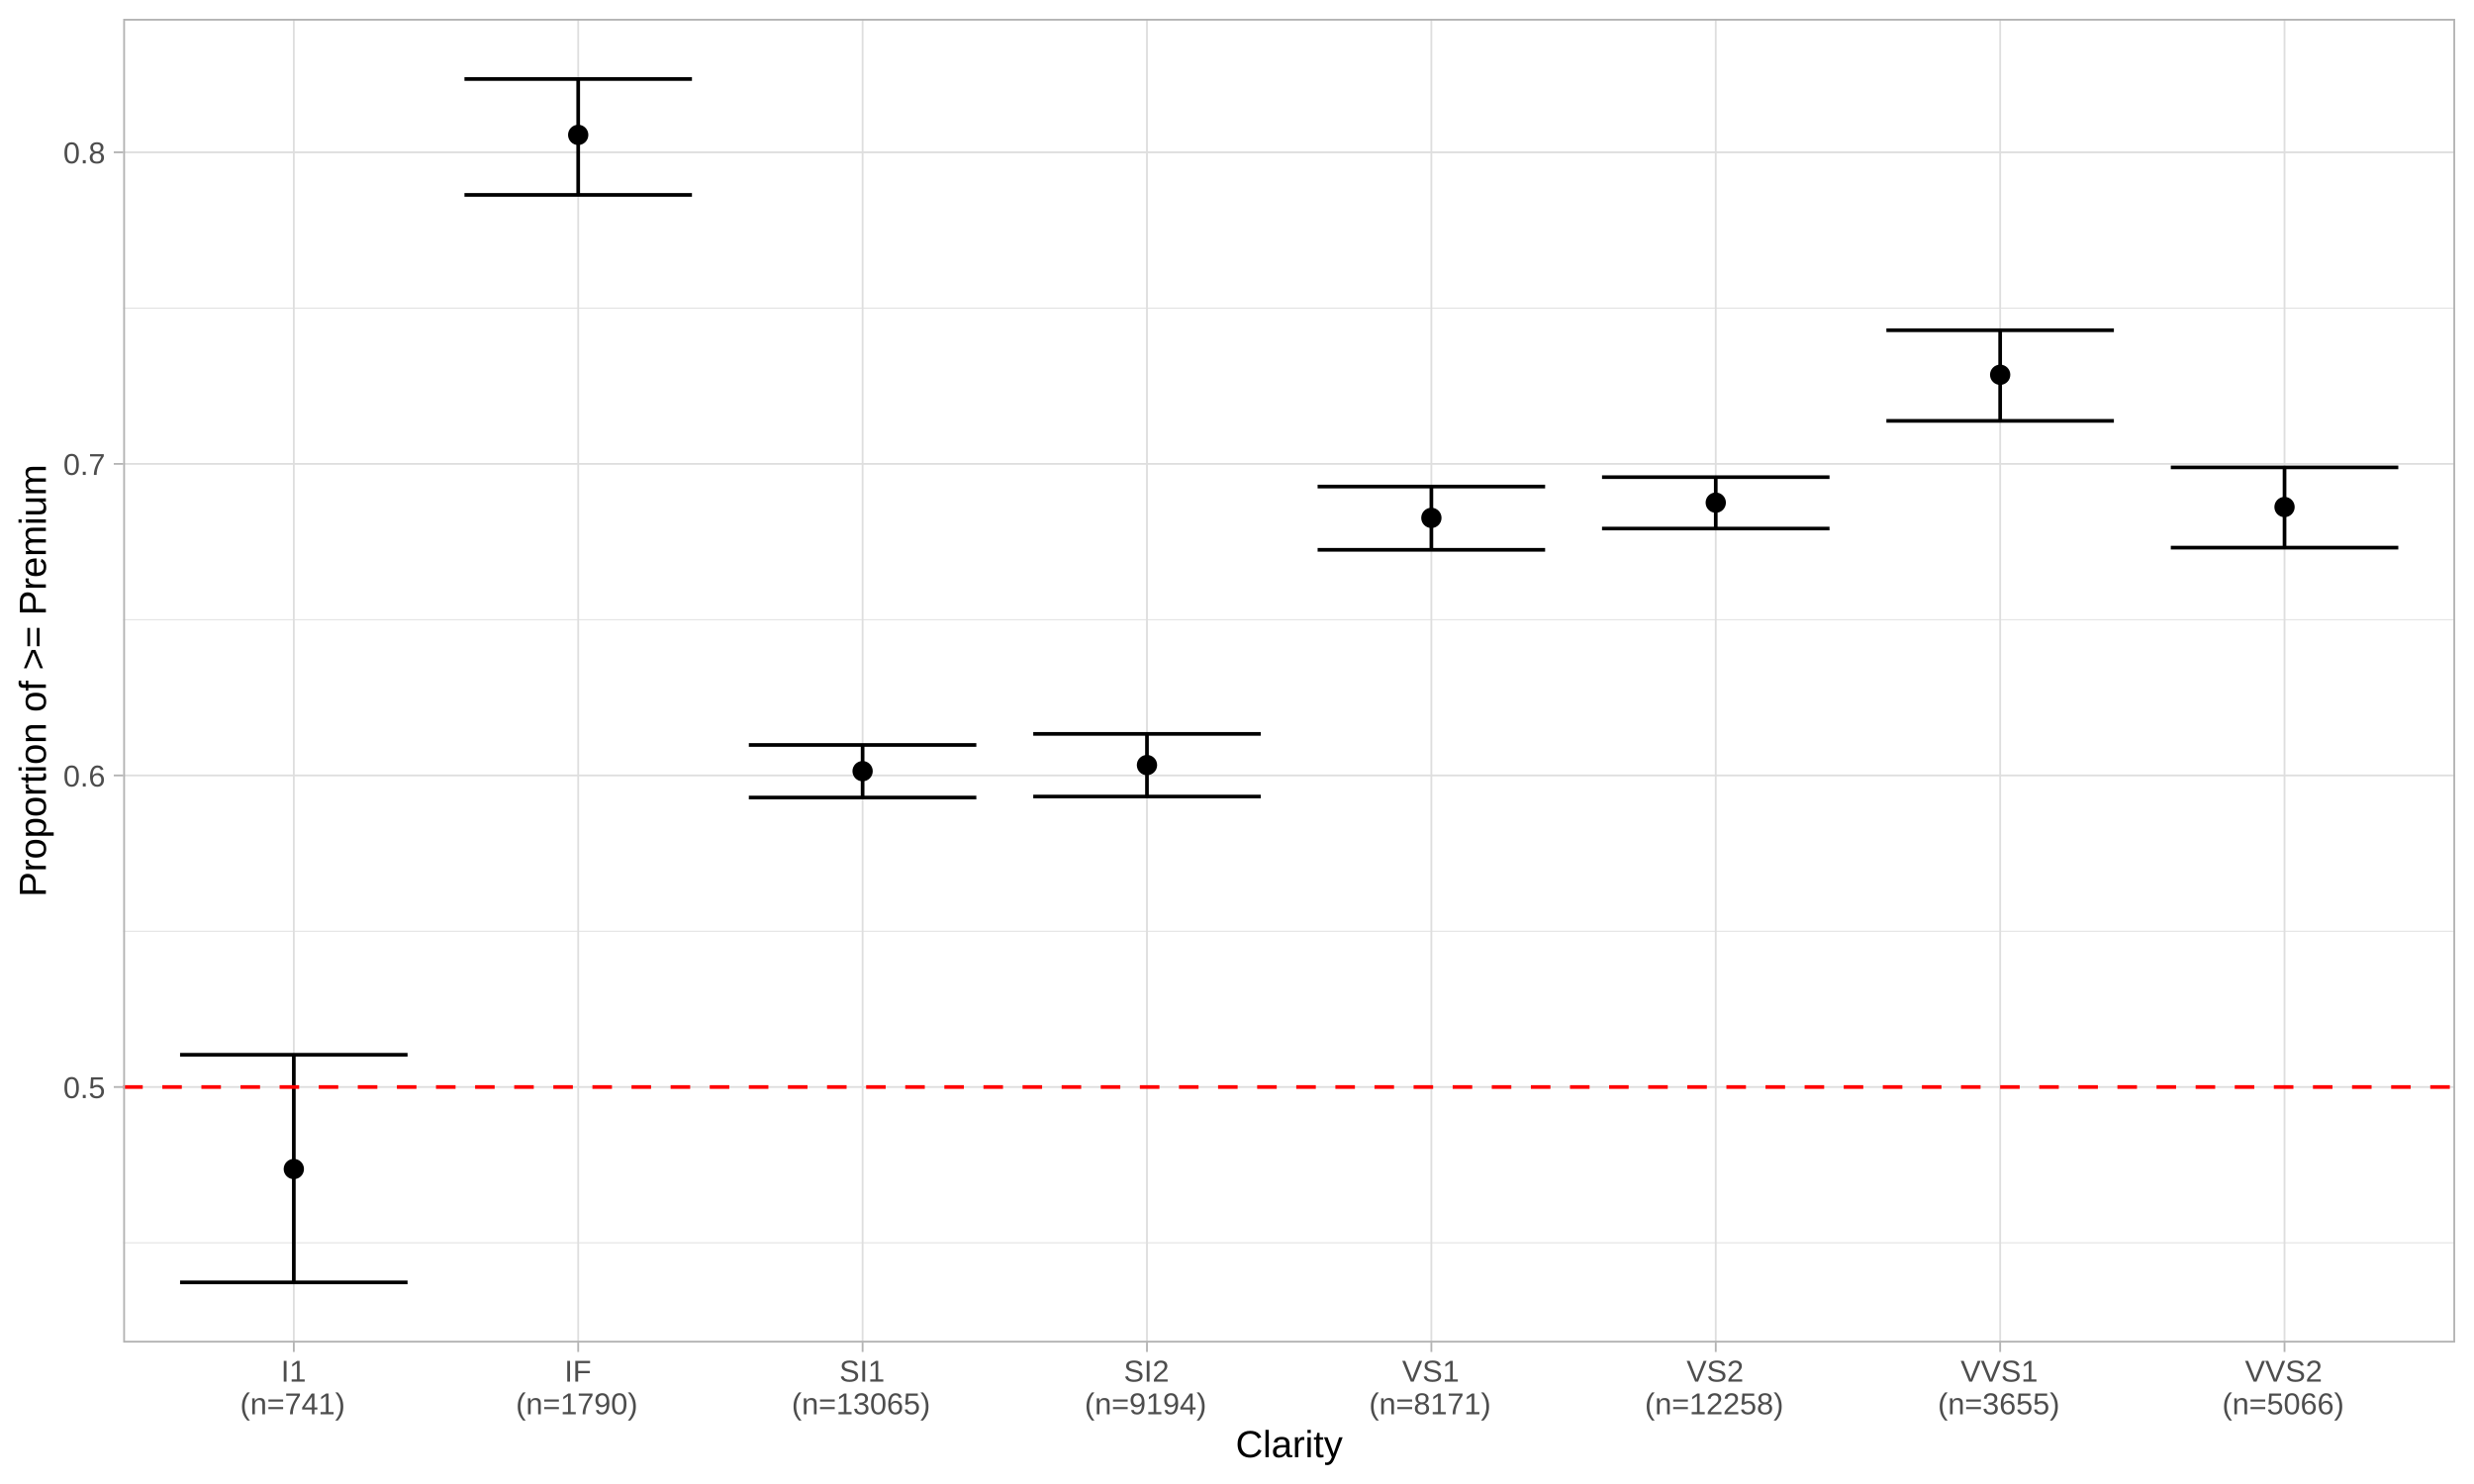
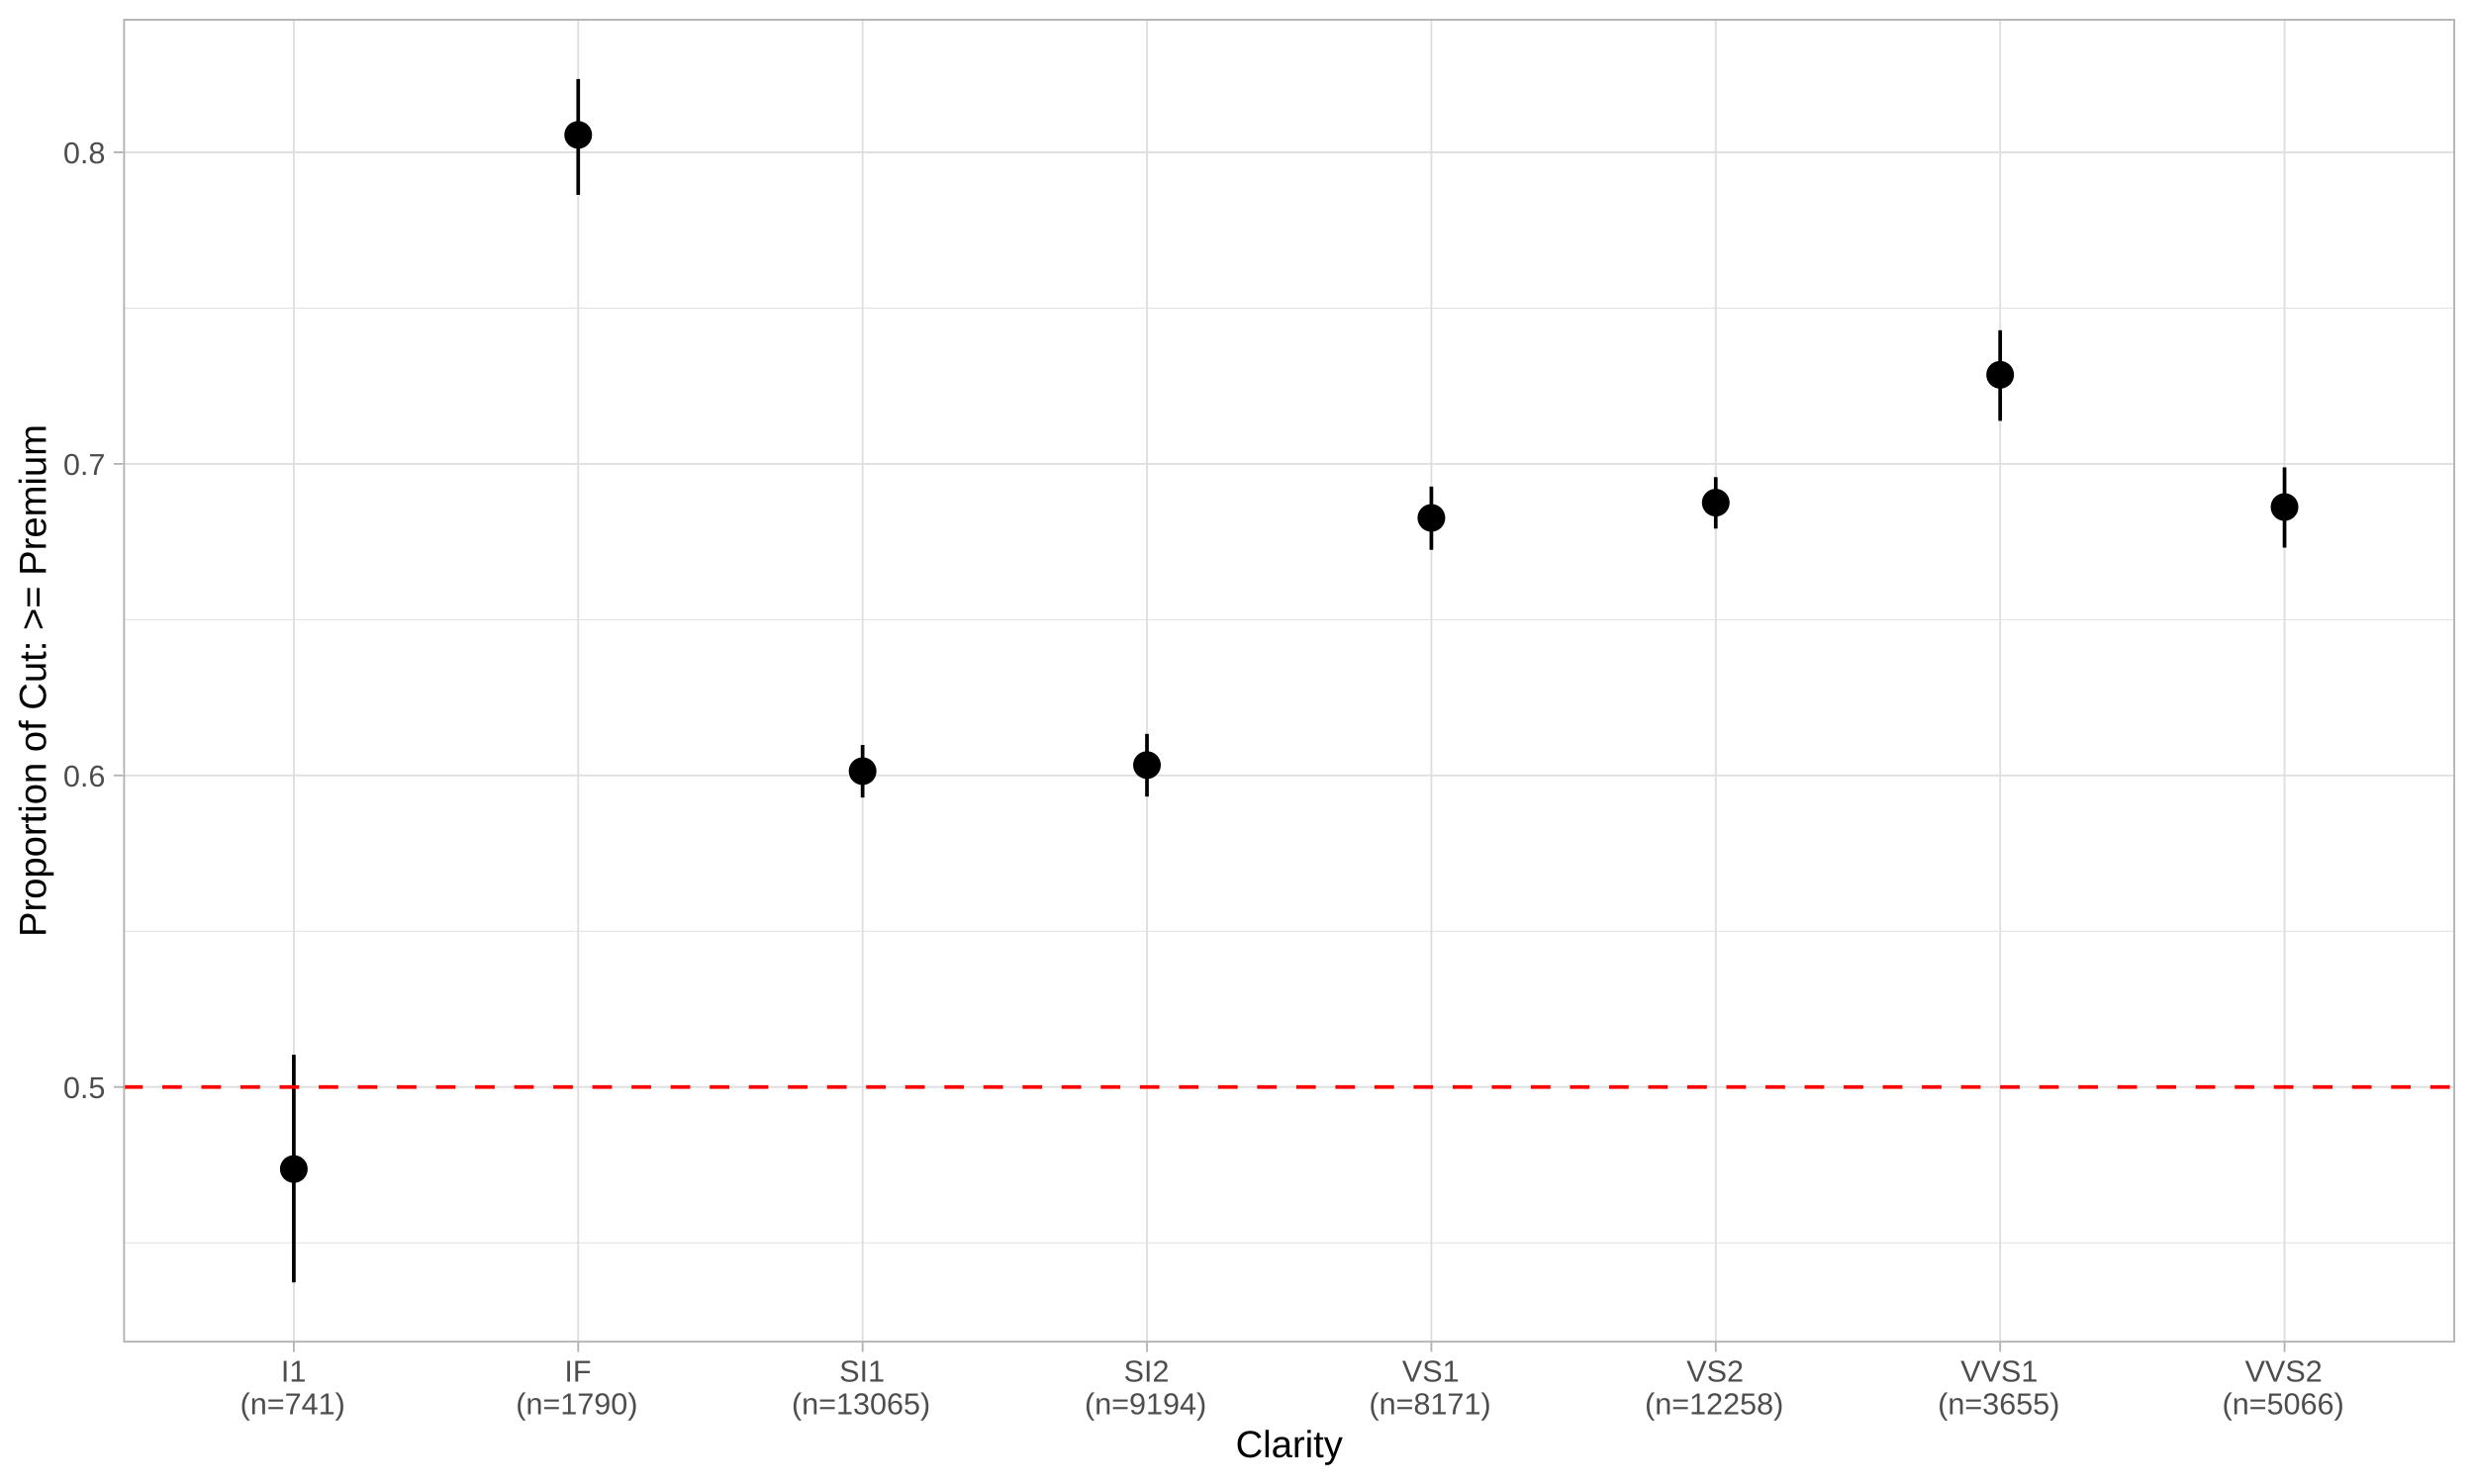
<svg xmlns="http://www.w3.org/2000/svg" viewBox="0 0 720.00 432.00">
  <defs>
    <style type="text/css">
    line, polyline, path, rect, circle {
      fill: none;
      stroke: #000000;
      stroke-linecap: round;
      stroke-linejoin: round;
      stroke-miterlimit: 10.00;
    }
  </style>
  </defs>
  <rect width="100%" height="100%" style="stroke: none; fill: #FFFFFF;" />
  <rect x="0.00" y="0.00" width="720.00" height="432.00" style="stroke-width: 1.07; stroke: #FFFFFF; fill: #FFFFFF;" />
  <defs>
    <clipPath id="cpMzUuODQ5NHw3MTQuNTIxfDM5MC44M3w1LjQ3OTQ1">
      <rect x="35.85" y="5.48" width="678.67" height="385.35" />
    </clipPath>
  </defs>
  <rect x="35.85" y="5.48" width="678.67" height="385.35" style="stroke-width: 1.07; stroke: none; fill: #FFFFFF;" clip-path="url(#cpMzUuODQ5NHw3MTQuNTIxfDM5MC44M3w1LjQ3OTQ1)" />
  <polyline points="35.85,361.79 714.52,361.79 " style="stroke-width: 0.27; stroke: #DEDEDE; stroke-linecap: butt;" clip-path="url(#cpMzUuODQ5NHw3MTQuNTIxfDM5MC44M3w1LjQ3OTQ1)" />
  <polyline points="35.85,271.09 714.52,271.09 " style="stroke-width: 0.27; stroke: #DEDEDE; stroke-linecap: butt;" clip-path="url(#cpMzUuODQ5NHw3MTQuNTIxfDM5MC44M3w1LjQ3OTQ1)" />
  <polyline points="35.85,180.39 714.52,180.39 " style="stroke-width: 0.27; stroke: #DEDEDE; stroke-linecap: butt;" clip-path="url(#cpMzUuODQ5NHw3MTQuNTIxfDM5MC44M3w1LjQ3OTQ1)" />
  <polyline points="35.85,89.68 714.52,89.68 " style="stroke-width: 0.27; stroke: #DEDEDE; stroke-linecap: butt;" clip-path="url(#cpMzUuODQ5NHw3MTQuNTIxfDM5MC44M3w1LjQ3OTQ1)" />
  <polyline points="35.85,316.44 714.52,316.44 " style="stroke-width: 0.53; stroke: #DEDEDE; stroke-linecap: butt;" clip-path="url(#cpMzUuODQ5NHw3MTQuNTIxfDM5MC44M3w1LjQ3OTQ1)" />
  <polyline points="35.85,225.74 714.52,225.74 " style="stroke-width: 0.53; stroke: #DEDEDE; stroke-linecap: butt;" clip-path="url(#cpMzUuODQ5NHw3MTQuNTIxfDM5MC44M3w1LjQ3OTQ1)" />
  <polyline points="35.85,135.04 714.52,135.04 " style="stroke-width: 0.53; stroke: #DEDEDE; stroke-linecap: butt;" clip-path="url(#cpMzUuODQ5NHw3MTQuNTIxfDM5MC44M3w1LjQ3OTQ1)" />
  <polyline points="35.85,44.33 714.52,44.33 " style="stroke-width: 0.53; stroke: #DEDEDE; stroke-linecap: butt;" clip-path="url(#cpMzUuODQ5NHw3MTQuNTIxfDM5MC44M3w1LjQ3OTQ1)" />
  <polyline points="85.51,390.83 85.51,5.48 " style="stroke-width: 0.53; stroke: #DEDEDE; stroke-linecap: butt;" clip-path="url(#cpMzUuODQ5NHw3MTQuNTIxfDM5MC44M3w1LjQ3OTQ1)" />
  <polyline points="168.27,390.83 168.27,5.48 " style="stroke-width: 0.53; stroke: #DEDEDE; stroke-linecap: butt;" clip-path="url(#cpMzUuODQ5NHw3MTQuNTIxfDM5MC44M3w1LjQ3OTQ1)" />
  <polyline points="251.04,390.83 251.04,5.48 " style="stroke-width: 0.53; stroke: #DEDEDE; stroke-linecap: butt;" clip-path="url(#cpMzUuODQ5NHw3MTQuNTIxfDM5MC44M3w1LjQ3OTQ1)" />
  <polyline points="333.80,390.83 333.80,5.48 " style="stroke-width: 0.53; stroke: #DEDEDE; stroke-linecap: butt;" clip-path="url(#cpMzUuODQ5NHw3MTQuNTIxfDM5MC44M3w1LjQ3OTQ1)" />
  <polyline points="416.57,390.83 416.57,5.48 " style="stroke-width: 0.53; stroke: #DEDEDE; stroke-linecap: butt;" clip-path="url(#cpMzUuODQ5NHw3MTQuNTIxfDM5MC44M3w1LjQ3OTQ1)" />
  <polyline points="499.33,390.83 499.33,5.48 " style="stroke-width: 0.53; stroke: #DEDEDE; stroke-linecap: butt;" clip-path="url(#cpMzUuODQ5NHw3MTQuNTIxfDM5MC44M3w1LjQ3OTQ1)" />
  <polyline points="582.10,390.83 582.10,5.48 " style="stroke-width: 0.53; stroke: #DEDEDE; stroke-linecap: butt;" clip-path="url(#cpMzUuODQ5NHw3MTQuNTIxfDM5MC44M3w1LjQ3OTQ1)" />
  <polyline points="664.86,390.83 664.86,5.48 " style="stroke-width: 0.53; stroke: #DEDEDE; stroke-linecap: butt;" clip-path="url(#cpMzUuODQ5NHw3MTQuNTIxfDM5MC44M3w1LjQ3OTQ1)" />
-   <circle cx="85.51" cy="340.31" r="1.95pt" style="stroke-width: 0.71; fill: #000000;" clip-path="url(#cpMzUuODQ5NHw3MTQuNTIxfDM5MC44M3w1LjQ3OTQ1)" />
-   <circle cx="333.80" cy="222.72" r="1.95pt" style="stroke-width: 0.71; fill: #000000;" clip-path="url(#cpMzUuODQ5NHw3MTQuNTIxfDM5MC44M3w1LjQ3OTQ1)" />
-   <circle cx="251.04" cy="224.49" r="1.95pt" style="stroke-width: 0.71; fill: #000000;" clip-path="url(#cpMzUuODQ5NHw3MTQuNTIxfDM5MC44M3w1LjQ3OTQ1)" />
-   <circle cx="499.33" cy="146.33" r="1.95pt" style="stroke-width: 0.71; fill: #000000;" clip-path="url(#cpMzUuODQ5NHw3MTQuNTIxfDM5MC44M3w1LjQ3OTQ1)" />
-   <circle cx="416.57" cy="150.76" r="1.95pt" style="stroke-width: 0.71; fill: #000000;" clip-path="url(#cpMzUuODQ5NHw3MTQuNTIxfDM5MC44M3w1LjQ3OTQ1)" />
-   <circle cx="664.86" cy="147.60" r="1.95pt" style="stroke-width: 0.71; fill: #000000;" clip-path="url(#cpMzUuODQ5NHw3MTQuNTIxfDM5MC44M3w1LjQ3OTQ1)" />
-   <circle cx="582.10" cy="109.10" r="1.95pt" style="stroke-width: 0.71; fill: #000000;" clip-path="url(#cpMzUuODQ5NHw3MTQuNTIxfDM5MC44M3w1LjQ3OTQ1)" />
-   <circle cx="168.27" cy="39.27" r="1.95pt" style="stroke-width: 0.71; fill: #000000;" clip-path="url(#cpMzUuODQ5NHw3MTQuNTIxfDM5MC44M3w1LjQ3OTQ1)" />
-   <polyline points="52.40,307.05 118.61,307.05 " style="stroke-width: 1.07; stroke-linecap: butt;" clip-path="url(#cpMzUuODQ5NHw3MTQuNTIxfDM5MC44M3w1LjQ3OTQ1)" />
+   <circle cx="85.51" cy="340.31" r="2.76pt" style="stroke-width: 0.71; fill: #000000;" clip-path="url(#cpMzUuODQ5NHw3MTQuNTIxfDM5MC44M3w1LjQ3OTQ1)" />
+   <circle cx="333.80" cy="222.72" r="2.76pt" style="stroke-width: 0.71; fill: #000000;" clip-path="url(#cpMzUuODQ5NHw3MTQuNTIxfDM5MC44M3w1LjQ3OTQ1)" />
+   <circle cx="251.04" cy="224.49" r="2.76pt" style="stroke-width: 0.71; fill: #000000;" clip-path="url(#cpMzUuODQ5NHw3MTQuNTIxfDM5MC44M3w1LjQ3OTQ1)" />
+   <circle cx="499.33" cy="146.33" r="2.76pt" style="stroke-width: 0.71; fill: #000000;" clip-path="url(#cpMzUuODQ5NHw3MTQuNTIxfDM5MC44M3w1LjQ3OTQ1)" />
+   <circle cx="416.57" cy="150.76" r="2.76pt" style="stroke-width: 0.71; fill: #000000;" clip-path="url(#cpMzUuODQ5NHw3MTQuNTIxfDM5MC44M3w1LjQ3OTQ1)" />
+   <circle cx="664.86" cy="147.60" r="2.76pt" style="stroke-width: 0.71; fill: #000000;" clip-path="url(#cpMzUuODQ5NHw3MTQuNTIxfDM5MC44M3w1LjQ3OTQ1)" />
+   <circle cx="582.10" cy="109.10" r="2.76pt" style="stroke-width: 0.71; fill: #000000;" clip-path="url(#cpMzUuODQ5NHw3MTQuNTIxfDM5MC44M3w1LjQ3OTQ1)" />
+   <circle cx="168.27" cy="39.27" r="2.76pt" style="stroke-width: 0.71; fill: #000000;" clip-path="url(#cpMzUuODQ5NHw3MTQuNTIxfDM5MC44M3w1LjQ3OTQ1)" />
+   <polyline points="85.51,307.05 85.51,307.05 " style="stroke-width: 1.07; stroke-linecap: butt;" clip-path="url(#cpMzUuODQ5NHw3MTQuNTIxfDM5MC44M3w1LjQ3OTQ1)" />
  <polyline points="85.51,307.05 85.51,373.31 " style="stroke-width: 1.07; stroke-linecap: butt;" clip-path="url(#cpMzUuODQ5NHw3MTQuNTIxfDM5MC44M3w1LjQ3OTQ1)" />
-   <polyline points="52.40,373.31 118.61,373.31 " style="stroke-width: 1.07; stroke-linecap: butt;" clip-path="url(#cpMzUuODQ5NHw3MTQuNTIxfDM5MC44M3w1LjQ3OTQ1)" />
-   <polyline points="300.70,213.64 366.91,213.64 " style="stroke-width: 1.07; stroke-linecap: butt;" clip-path="url(#cpMzUuODQ5NHw3MTQuNTIxfDM5MC44M3w1LjQ3OTQ1)" />
+   <polyline points="85.51,373.31 85.51,373.31 " style="stroke-width: 1.07; stroke-linecap: butt;" clip-path="url(#cpMzUuODQ5NHw3MTQuNTIxfDM5MC44M3w1LjQ3OTQ1)" />
+   <polyline points="333.80,213.64 333.80,213.64 " style="stroke-width: 1.07; stroke-linecap: butt;" clip-path="url(#cpMzUuODQ5NHw3MTQuNTIxfDM5MC44M3w1LjQ3OTQ1)" />
  <polyline points="333.80,213.64 333.80,231.87 " style="stroke-width: 1.07; stroke-linecap: butt;" clip-path="url(#cpMzUuODQ5NHw3MTQuNTIxfDM5MC44M3w1LjQ3OTQ1)" />
-   <polyline points="300.70,231.87 366.91,231.87 " style="stroke-width: 1.07; stroke-linecap: butt;" clip-path="url(#cpMzUuODQ5NHw3MTQuNTIxfDM5MC44M3w1LjQ3OTQ1)" />
-   <polyline points="217.93,216.87 284.14,216.87 " style="stroke-width: 1.07; stroke-linecap: butt;" clip-path="url(#cpMzUuODQ5NHw3MTQuNTIxfDM5MC44M3w1LjQ3OTQ1)" />
+   <polyline points="333.80,231.87 333.80,231.87 " style="stroke-width: 1.07; stroke-linecap: butt;" clip-path="url(#cpMzUuODQ5NHw3MTQuNTIxfDM5MC44M3w1LjQ3OTQ1)" />
+   <polyline points="251.04,216.87 251.04,216.87 " style="stroke-width: 1.07; stroke-linecap: butt;" clip-path="url(#cpMzUuODQ5NHw3MTQuNTIxfDM5MC44M3w1LjQ3OTQ1)" />
  <polyline points="251.04,216.87 251.04,232.16 " style="stroke-width: 1.07; stroke-linecap: butt;" clip-path="url(#cpMzUuODQ5NHw3MTQuNTIxfDM5MC44M3w1LjQ3OTQ1)" />
-   <polyline points="217.93,232.16 284.14,232.16 " style="stroke-width: 1.07; stroke-linecap: butt;" clip-path="url(#cpMzUuODQ5NHw3MTQuNTIxfDM5MC44M3w1LjQ3OTQ1)" />
-   <polyline points="466.23,138.90 532.44,138.90 " style="stroke-width: 1.07; stroke-linecap: butt;" clip-path="url(#cpMzUuODQ5NHw3MTQuNTIxfDM5MC44M3w1LjQ3OTQ1)" />
+   <polyline points="251.04,232.16 251.04,232.16 " style="stroke-width: 1.07; stroke-linecap: butt;" clip-path="url(#cpMzUuODQ5NHw3MTQuNTIxfDM5MC44M3w1LjQ3OTQ1)" />
+   <polyline points="499.33,138.90 499.33,138.90 " style="stroke-width: 1.07; stroke-linecap: butt;" clip-path="url(#cpMzUuODQ5NHw3MTQuNTIxfDM5MC44M3w1LjQ3OTQ1)" />
  <polyline points="499.33,138.90 499.33,153.86 " style="stroke-width: 1.07; stroke-linecap: butt;" clip-path="url(#cpMzUuODQ5NHw3MTQuNTIxfDM5MC44M3w1LjQ3OTQ1)" />
-   <polyline points="466.23,153.86 532.44,153.86 " style="stroke-width: 1.07; stroke-linecap: butt;" clip-path="url(#cpMzUuODQ5NHw3MTQuNTIxfDM5MC44M3w1LjQ3OTQ1)" />
-   <polyline points="383.46,141.64 449.67,141.64 " style="stroke-width: 1.07; stroke-linecap: butt;" clip-path="url(#cpMzUuODQ5NHw3MTQuNTIxfDM5MC44M3w1LjQ3OTQ1)" />
+   <polyline points="499.33,153.86 499.33,153.86 " style="stroke-width: 1.07; stroke-linecap: butt;" clip-path="url(#cpMzUuODQ5NHw3MTQuNTIxfDM5MC44M3w1LjQ3OTQ1)" />
+   <polyline points="416.57,141.64 416.57,141.64 " style="stroke-width: 1.07; stroke-linecap: butt;" clip-path="url(#cpMzUuODQ5NHw3MTQuNTIxfDM5MC44M3w1LjQ3OTQ1)" />
  <polyline points="416.57,141.64 416.57,160.05 " style="stroke-width: 1.07; stroke-linecap: butt;" clip-path="url(#cpMzUuODQ5NHw3MTQuNTIxfDM5MC44M3w1LjQ3OTQ1)" />
-   <polyline points="383.46,160.05 449.67,160.05 " style="stroke-width: 1.07; stroke-linecap: butt;" clip-path="url(#cpMzUuODQ5NHw3MTQuNTIxfDM5MC44M3w1LjQ3OTQ1)" />
-   <polyline points="631.76,136.06 697.97,136.06 " style="stroke-width: 1.07; stroke-linecap: butt;" clip-path="url(#cpMzUuODQ5NHw3MTQuNTIxfDM5MC44M3w1LjQ3OTQ1)" />
+   <polyline points="416.57,160.05 416.57,160.05 " style="stroke-width: 1.07; stroke-linecap: butt;" clip-path="url(#cpMzUuODQ5NHw3MTQuNTIxfDM5MC44M3w1LjQ3OTQ1)" />
+   <polyline points="664.86,136.06 664.86,136.06 " style="stroke-width: 1.07; stroke-linecap: butt;" clip-path="url(#cpMzUuODQ5NHw3MTQuNTIxfDM5MC44M3w1LjQ3OTQ1)" />
  <polyline points="664.86,136.06 664.86,159.41 " style="stroke-width: 1.07; stroke-linecap: butt;" clip-path="url(#cpMzUuODQ5NHw3MTQuNTIxfDM5MC44M3w1LjQ3OTQ1)" />
-   <polyline points="631.76,159.41 697.97,159.41 " style="stroke-width: 1.07; stroke-linecap: butt;" clip-path="url(#cpMzUuODQ5NHw3MTQuNTIxfDM5MC44M3w1LjQ3OTQ1)" />
-   <polyline points="548.99,96.13 615.20,96.13 " style="stroke-width: 1.07; stroke-linecap: butt;" clip-path="url(#cpMzUuODQ5NHw3MTQuNTIxfDM5MC44M3w1LjQ3OTQ1)" />
+   <polyline points="664.86,159.41 664.86,159.41 " style="stroke-width: 1.07; stroke-linecap: butt;" clip-path="url(#cpMzUuODQ5NHw3MTQuNTIxfDM5MC44M3w1LjQ3OTQ1)" />
+   <polyline points="582.10,96.13 582.10,96.13 " style="stroke-width: 1.07; stroke-linecap: butt;" clip-path="url(#cpMzUuODQ5NHw3MTQuNTIxfDM5MC44M3w1LjQ3OTQ1)" />
  <polyline points="582.10,96.13 582.10,122.52 " style="stroke-width: 1.07; stroke-linecap: butt;" clip-path="url(#cpMzUuODQ5NHw3MTQuNTIxfDM5MC44M3w1LjQ3OTQ1)" />
-   <polyline points="548.99,122.52 615.20,122.52 " style="stroke-width: 1.07; stroke-linecap: butt;" clip-path="url(#cpMzUuODQ5NHw3MTQuNTIxfDM5MC44M3w1LjQ3OTQ1)" />
-   <polyline points="135.17,23.00 201.38,23.00 " style="stroke-width: 1.07; stroke-linecap: butt;" clip-path="url(#cpMzUuODQ5NHw3MTQuNTIxfDM5MC44M3w1LjQ3OTQ1)" />
+   <polyline points="582.10,122.52 582.10,122.52 " style="stroke-width: 1.07; stroke-linecap: butt;" clip-path="url(#cpMzUuODQ5NHw3MTQuNTIxfDM5MC44M3w1LjQ3OTQ1)" />
+   <polyline points="168.27,23.00 168.27,23.00 " style="stroke-width: 1.07; stroke-linecap: butt;" clip-path="url(#cpMzUuODQ5NHw3MTQuNTIxfDM5MC44M3w1LjQ3OTQ1)" />
  <polyline points="168.27,23.00 168.27,56.74 " style="stroke-width: 1.07; stroke-linecap: butt;" clip-path="url(#cpMzUuODQ5NHw3MTQuNTIxfDM5MC44M3w1LjQ3OTQ1)" />
-   <polyline points="135.17,56.74 201.38,56.74 " style="stroke-width: 1.07; stroke-linecap: butt;" clip-path="url(#cpMzUuODQ5NHw3MTQuNTIxfDM5MC44M3w1LjQ3OTQ1)" />
+   <polyline points="168.27,56.74 168.27,56.74 " style="stroke-width: 1.07; stroke-linecap: butt;" clip-path="url(#cpMzUuODQ5NHw3MTQuNTIxfDM5MC44M3w1LjQ3OTQ1)" />
  <line x1="35.85" y1="316.44" x2="714.52" y2="316.44" style="stroke-width: 1.07; stroke: #FF0000; stroke-dasharray: 5.69,5.69; stroke-linecap: butt;" clip-path="url(#cpMzUuODQ5NHw3MTQuNTIxfDM5MC44M3w1LjQ3OTQ1)" />
  <rect x="35.85" y="5.48" width="678.67" height="385.35" style="stroke-width: 1.07; stroke: #B3B3B3;" clip-path="url(#cpMzUuODQ5NHw3MTQuNTIxfDM5MC44M3w1LjQ3OTQ1)" />
  <defs>
    <clipPath id="cpMHw3MjB8NDMyfDA=">
      <rect x="0.00" y="0.00" width="720.00" height="432.00" />
    </clipPath>
  </defs>
  <g clip-path="url(#cpMHw3MjB8NDMyfDA=)">
    <text x="18.41" y="319.66" style="font-size: 8.80px; fill: #4D4D4D; font-family: Arial;" textLength="12.51px" lengthAdjust="spacingAndGlyphs">0.5</text>
  </g>
  <g clip-path="url(#cpMHw3MjB8NDMyfDA=)">
    <text x="18.41" y="228.96" style="font-size: 8.80px; fill: #4D4D4D; font-family: Arial;" textLength="12.51px" lengthAdjust="spacingAndGlyphs">0.6</text>
  </g>
  <g clip-path="url(#cpMHw3MjB8NDMyfDA=)">
    <text x="18.41" y="138.25" style="font-size: 8.80px; fill: #4D4D4D; font-family: Arial;" textLength="12.51px" lengthAdjust="spacingAndGlyphs">0.7</text>
  </g>
  <g clip-path="url(#cpMHw3MjB8NDMyfDA=)">
    <text x="18.41" y="47.55" style="font-size: 8.80px; fill: #4D4D4D; font-family: Arial;" textLength="12.51px" lengthAdjust="spacingAndGlyphs">0.8</text>
  </g>
  <polyline points="33.11,316.44 35.85,316.44 " style="stroke-width: 0.53; stroke: #B3B3B3; stroke-linecap: butt;" clip-path="url(#cpMHw3MjB8NDMyfDA=)" />
  <polyline points="33.11,225.74 35.85,225.74 " style="stroke-width: 0.53; stroke: #B3B3B3; stroke-linecap: butt;" clip-path="url(#cpMHw3MjB8NDMyfDA=)" />
  <polyline points="33.11,135.04 35.85,135.04 " style="stroke-width: 0.53; stroke: #B3B3B3; stroke-linecap: butt;" clip-path="url(#cpMHw3MjB8NDMyfDA=)" />
  <polyline points="33.11,44.33 35.85,44.33 " style="stroke-width: 0.53; stroke: #B3B3B3; stroke-linecap: butt;" clip-path="url(#cpMHw3MjB8NDMyfDA=)" />
  <polyline points="85.51,393.57 85.51,390.83 " style="stroke-width: 0.53; stroke: #B3B3B3; stroke-linecap: butt;" clip-path="url(#cpMHw3MjB8NDMyfDA=)" />
  <polyline points="168.27,393.57 168.27,390.83 " style="stroke-width: 0.53; stroke: #B3B3B3; stroke-linecap: butt;" clip-path="url(#cpMHw3MjB8NDMyfDA=)" />
  <polyline points="251.04,393.57 251.04,390.83 " style="stroke-width: 0.53; stroke: #B3B3B3; stroke-linecap: butt;" clip-path="url(#cpMHw3MjB8NDMyfDA=)" />
  <polyline points="333.80,393.57 333.80,390.83 " style="stroke-width: 0.53; stroke: #B3B3B3; stroke-linecap: butt;" clip-path="url(#cpMHw3MjB8NDMyfDA=)" />
  <polyline points="416.57,393.57 416.57,390.83 " style="stroke-width: 0.53; stroke: #B3B3B3; stroke-linecap: butt;" clip-path="url(#cpMHw3MjB8NDMyfDA=)" />
  <polyline points="499.33,393.57 499.33,390.83 " style="stroke-width: 0.53; stroke: #B3B3B3; stroke-linecap: butt;" clip-path="url(#cpMHw3MjB8NDMyfDA=)" />
  <polyline points="582.10,393.57 582.10,390.83 " style="stroke-width: 0.53; stroke: #B3B3B3; stroke-linecap: butt;" clip-path="url(#cpMHw3MjB8NDMyfDA=)" />
  <polyline points="664.86,393.57 664.86,390.83 " style="stroke-width: 0.53; stroke: #B3B3B3; stroke-linecap: butt;" clip-path="url(#cpMHw3MjB8NDMyfDA=)" />
  <g clip-path="url(#cpMHw3MjB8NDMyfDA=)">
    <text x="81.76" y="402.20" style="font-size: 8.80px; fill: #4D4D4D; font-family: Arial;" textLength="7.51px" lengthAdjust="spacingAndGlyphs">I1</text>
  </g>
  <g clip-path="url(#cpMHw3MjB8NDMyfDA=)">
    <text x="69.87" y="411.70" style="font-size: 8.80px; fill: #4D4D4D; font-family: Arial;" textLength="31.27px" lengthAdjust="spacingAndGlyphs">(n=741)</text>
  </g>
  <g clip-path="url(#cpMHw3MjB8NDMyfDA=)">
    <text x="164.27" y="402.20" style="font-size: 8.80px; fill: #4D4D4D; font-family: Arial;" textLength="8.00px" lengthAdjust="spacingAndGlyphs">IF</text>
  </g>
  <g clip-path="url(#cpMHw3MjB8NDMyfDA=)">
    <text x="150.13" y="411.70" style="font-size: 8.80px; fill: #4D4D4D; font-family: Arial;" textLength="36.28px" lengthAdjust="spacingAndGlyphs">(n=1790)</text>
  </g>
  <g clip-path="url(#cpMHw3MjB8NDMyfDA=)">
    <text x="244.28" y="402.20" style="font-size: 8.80px; fill: #4D4D4D; font-family: Arial;" textLength="13.51px" lengthAdjust="spacingAndGlyphs">SI1</text>
  </g>
  <g clip-path="url(#cpMHw3MjB8NDMyfDA=)">
    <text x="230.40" y="411.70" style="font-size: 8.80px; fill: #4D4D4D; font-family: Arial;" textLength="41.28px" lengthAdjust="spacingAndGlyphs">(n=13065)</text>
  </g>
  <g clip-path="url(#cpMHw3MjB8NDMyfDA=)">
    <text x="327.05" y="402.20" style="font-size: 8.80px; fill: #4D4D4D; font-family: Arial;" textLength="13.51px" lengthAdjust="spacingAndGlyphs">SI2</text>
  </g>
  <g clip-path="url(#cpMHw3MjB8NDMyfDA=)">
    <text x="315.66" y="411.70" style="font-size: 8.80px; fill: #4D4D4D; font-family: Arial;" textLength="36.28px" lengthAdjust="spacingAndGlyphs">(n=9194)</text>
  </g>
  <g clip-path="url(#cpMHw3MjB8NDMyfDA=)">
    <text x="408.06" y="402.20" style="font-size: 8.80px; fill: #4D4D4D; font-family: Arial;" textLength="17.01px" lengthAdjust="spacingAndGlyphs">VS1</text>
  </g>
  <g clip-path="url(#cpMHw3MjB8NDMyfDA=)">
    <text x="398.43" y="411.70" style="font-size: 8.80px; fill: #4D4D4D; font-family: Arial;" textLength="36.28px" lengthAdjust="spacingAndGlyphs">(n=8171)</text>
  </g>
  <g clip-path="url(#cpMHw3MjB8NDMyfDA=)">
    <text x="490.83" y="402.20" style="font-size: 8.80px; fill: #4D4D4D; font-family: Arial;" textLength="17.01px" lengthAdjust="spacingAndGlyphs">VS2</text>
  </g>
  <g clip-path="url(#cpMHw3MjB8NDMyfDA=)">
    <text x="478.69" y="411.70" style="font-size: 8.80px; fill: #4D4D4D; font-family: Arial;" textLength="41.28px" lengthAdjust="spacingAndGlyphs">(n=12258)</text>
  </g>
  <g clip-path="url(#cpMHw3MjB8NDMyfDA=)">
    <text x="570.59" y="402.20" style="font-size: 8.80px; fill: #4D4D4D; font-family: Arial;" textLength="23.01px" lengthAdjust="spacingAndGlyphs">VVS1</text>
  </g>
  <g clip-path="url(#cpMHw3MjB8NDMyfDA=)">
    <text x="563.96" y="411.70" style="font-size: 8.80px; fill: #4D4D4D; font-family: Arial;" textLength="36.28px" lengthAdjust="spacingAndGlyphs">(n=3655)</text>
  </g>
  <g clip-path="url(#cpMHw3MjB8NDMyfDA=)">
    <text x="653.35" y="402.20" style="font-size: 8.80px; fill: #4D4D4D; font-family: Arial;" textLength="23.01px" lengthAdjust="spacingAndGlyphs">VVS2</text>
  </g>
  <g clip-path="url(#cpMHw3MjB8NDMyfDA=)">
    <text x="646.72" y="411.70" style="font-size: 8.80px; fill: #4D4D4D; font-family: Arial;" textLength="36.28px" lengthAdjust="spacingAndGlyphs">(n=5066)</text>
  </g>
  <g clip-path="url(#cpMHw3MjB8NDMyfDA=)">
    <text x="359.60" y="424.21" style="font-size: 11.00px; font-family: Arial;" textLength="31.17px" lengthAdjust="spacingAndGlyphs">Clarity</text>
  </g>
  <g clip-path="url(#cpMHw3MjB8NDMyfDA=)">
-     <text transform="translate(13.35,261.13) rotate(-90)" style="font-size: 11.00px; font-family: Arial;" textLength="125.95px" lengthAdjust="spacingAndGlyphs">Proportion of &gt;= Premium</text>
+     <text transform="translate(13.35,272.74) rotate(-90)" style="font-size: 11.00px; font-family: Arial;" textLength="149.18px" lengthAdjust="spacingAndGlyphs">Proportion of Cut: &gt;= Premium</text>
  </g>
</svg>
